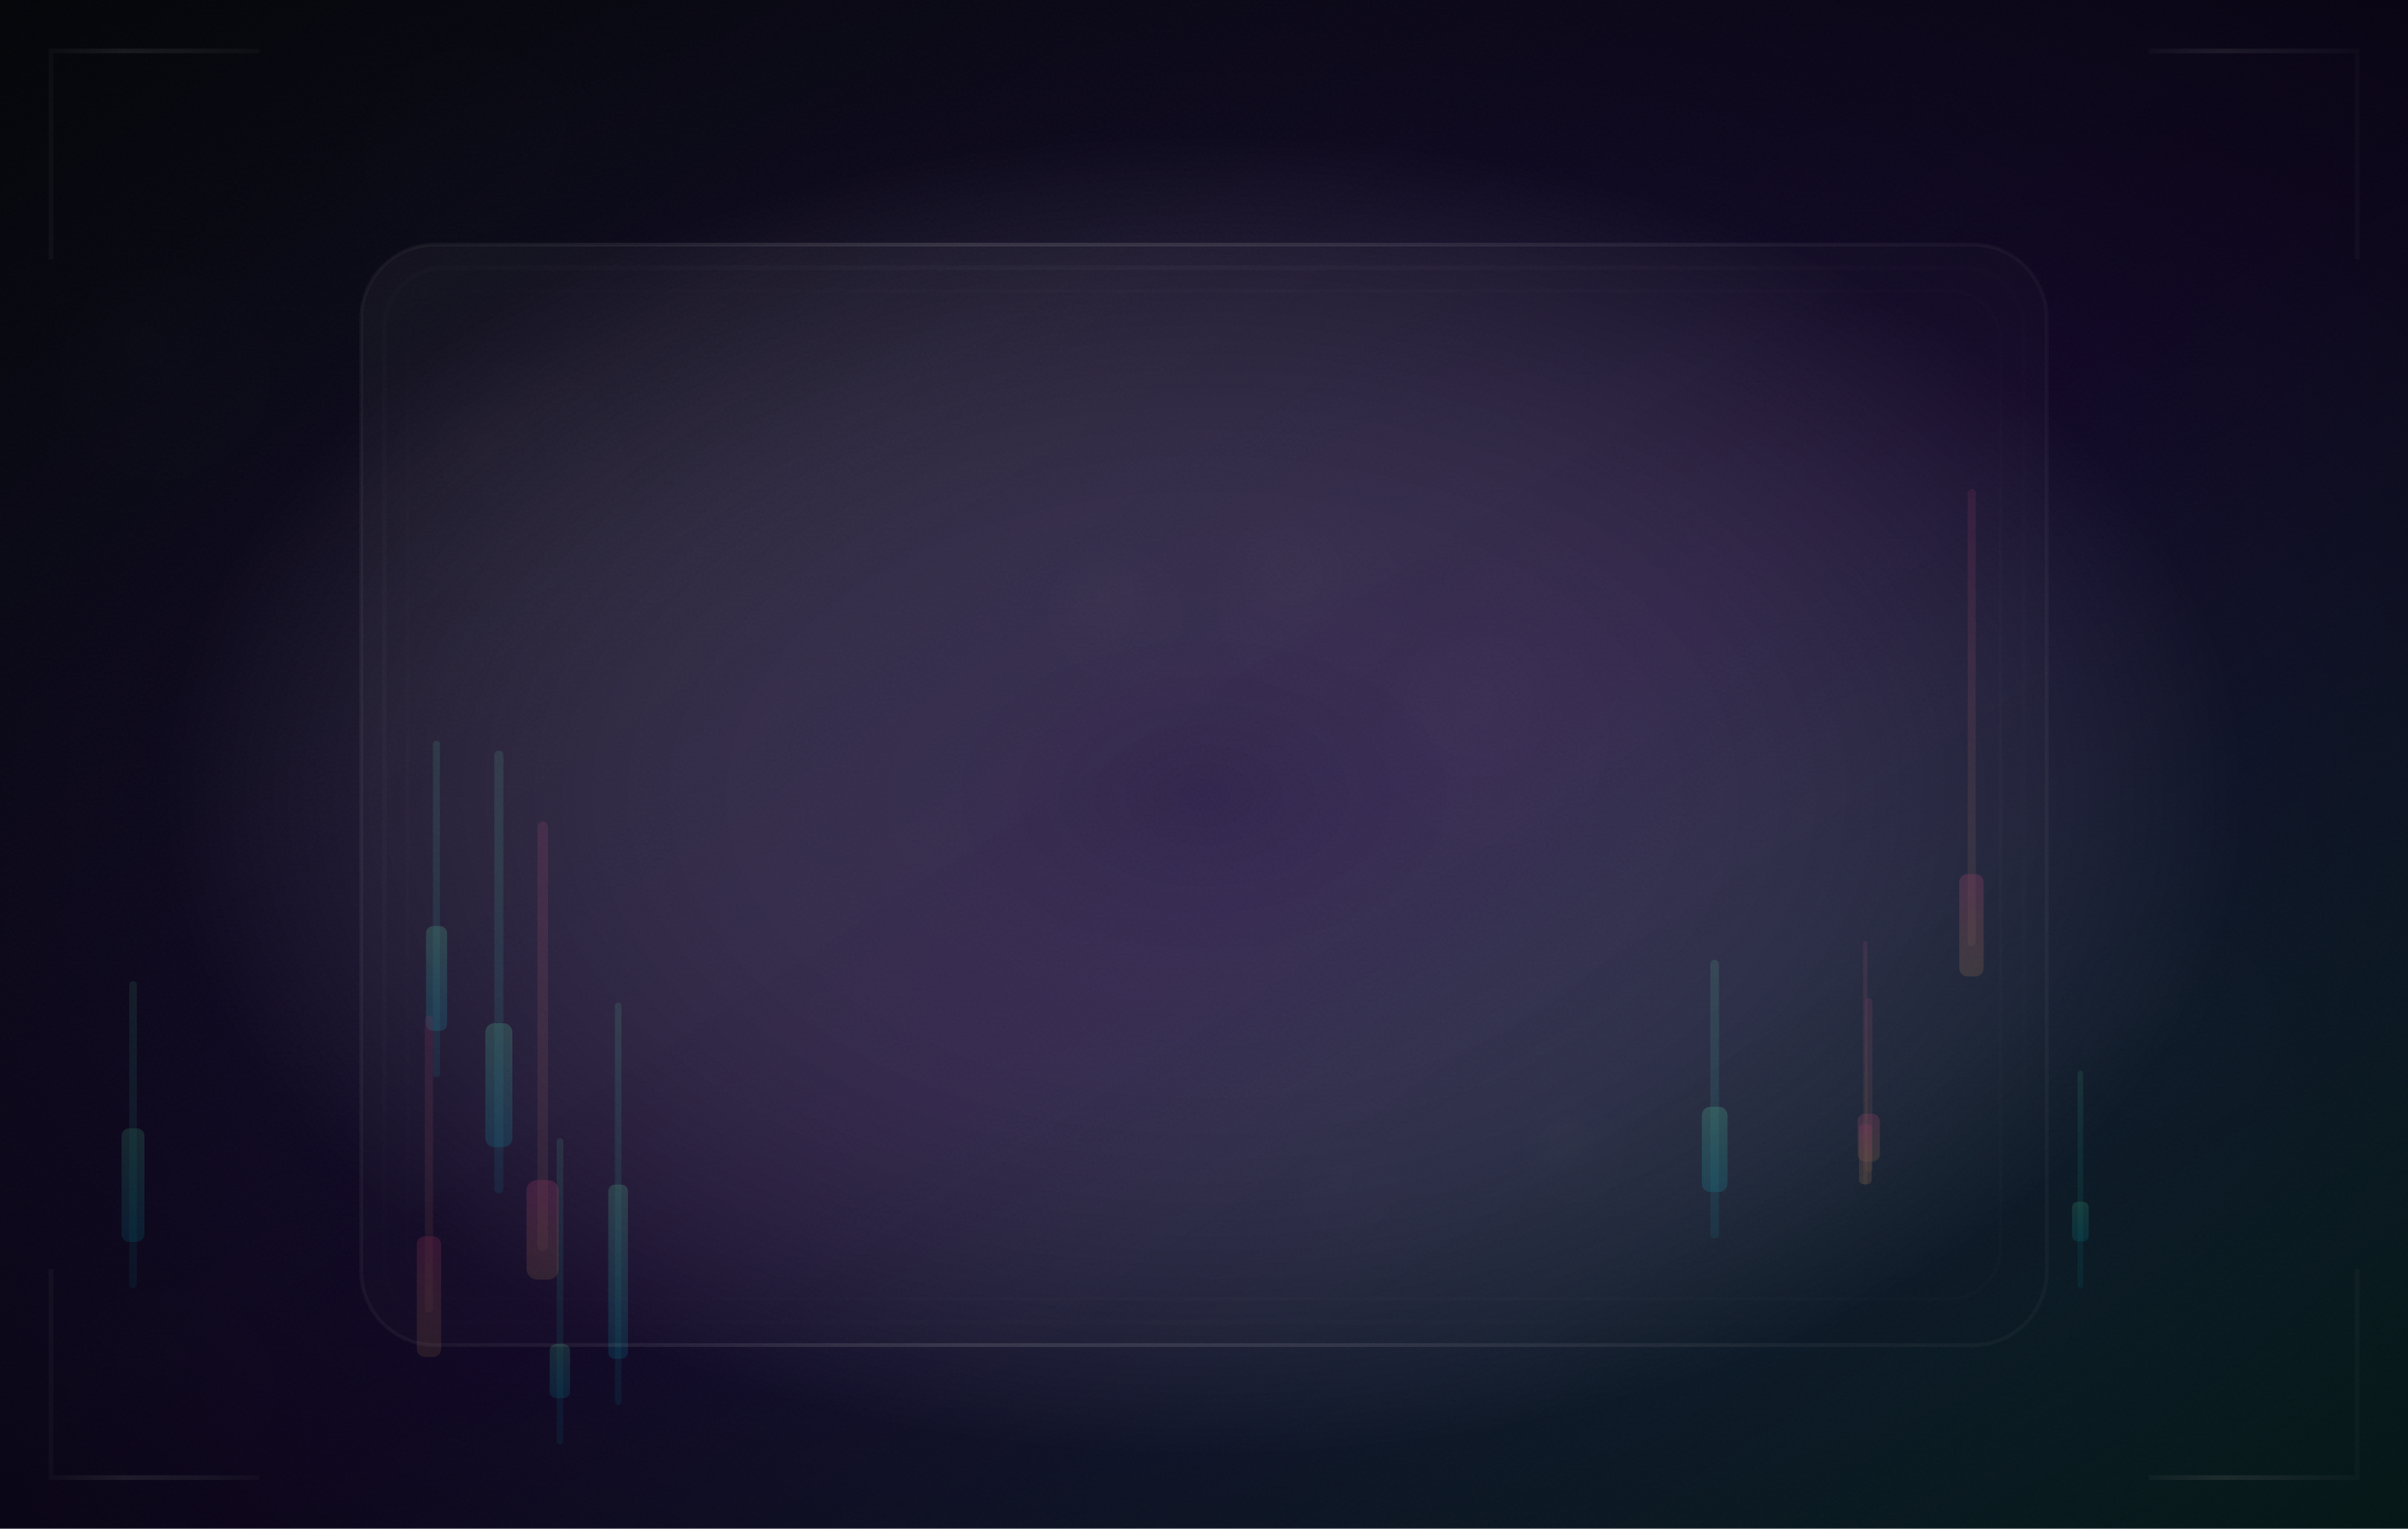
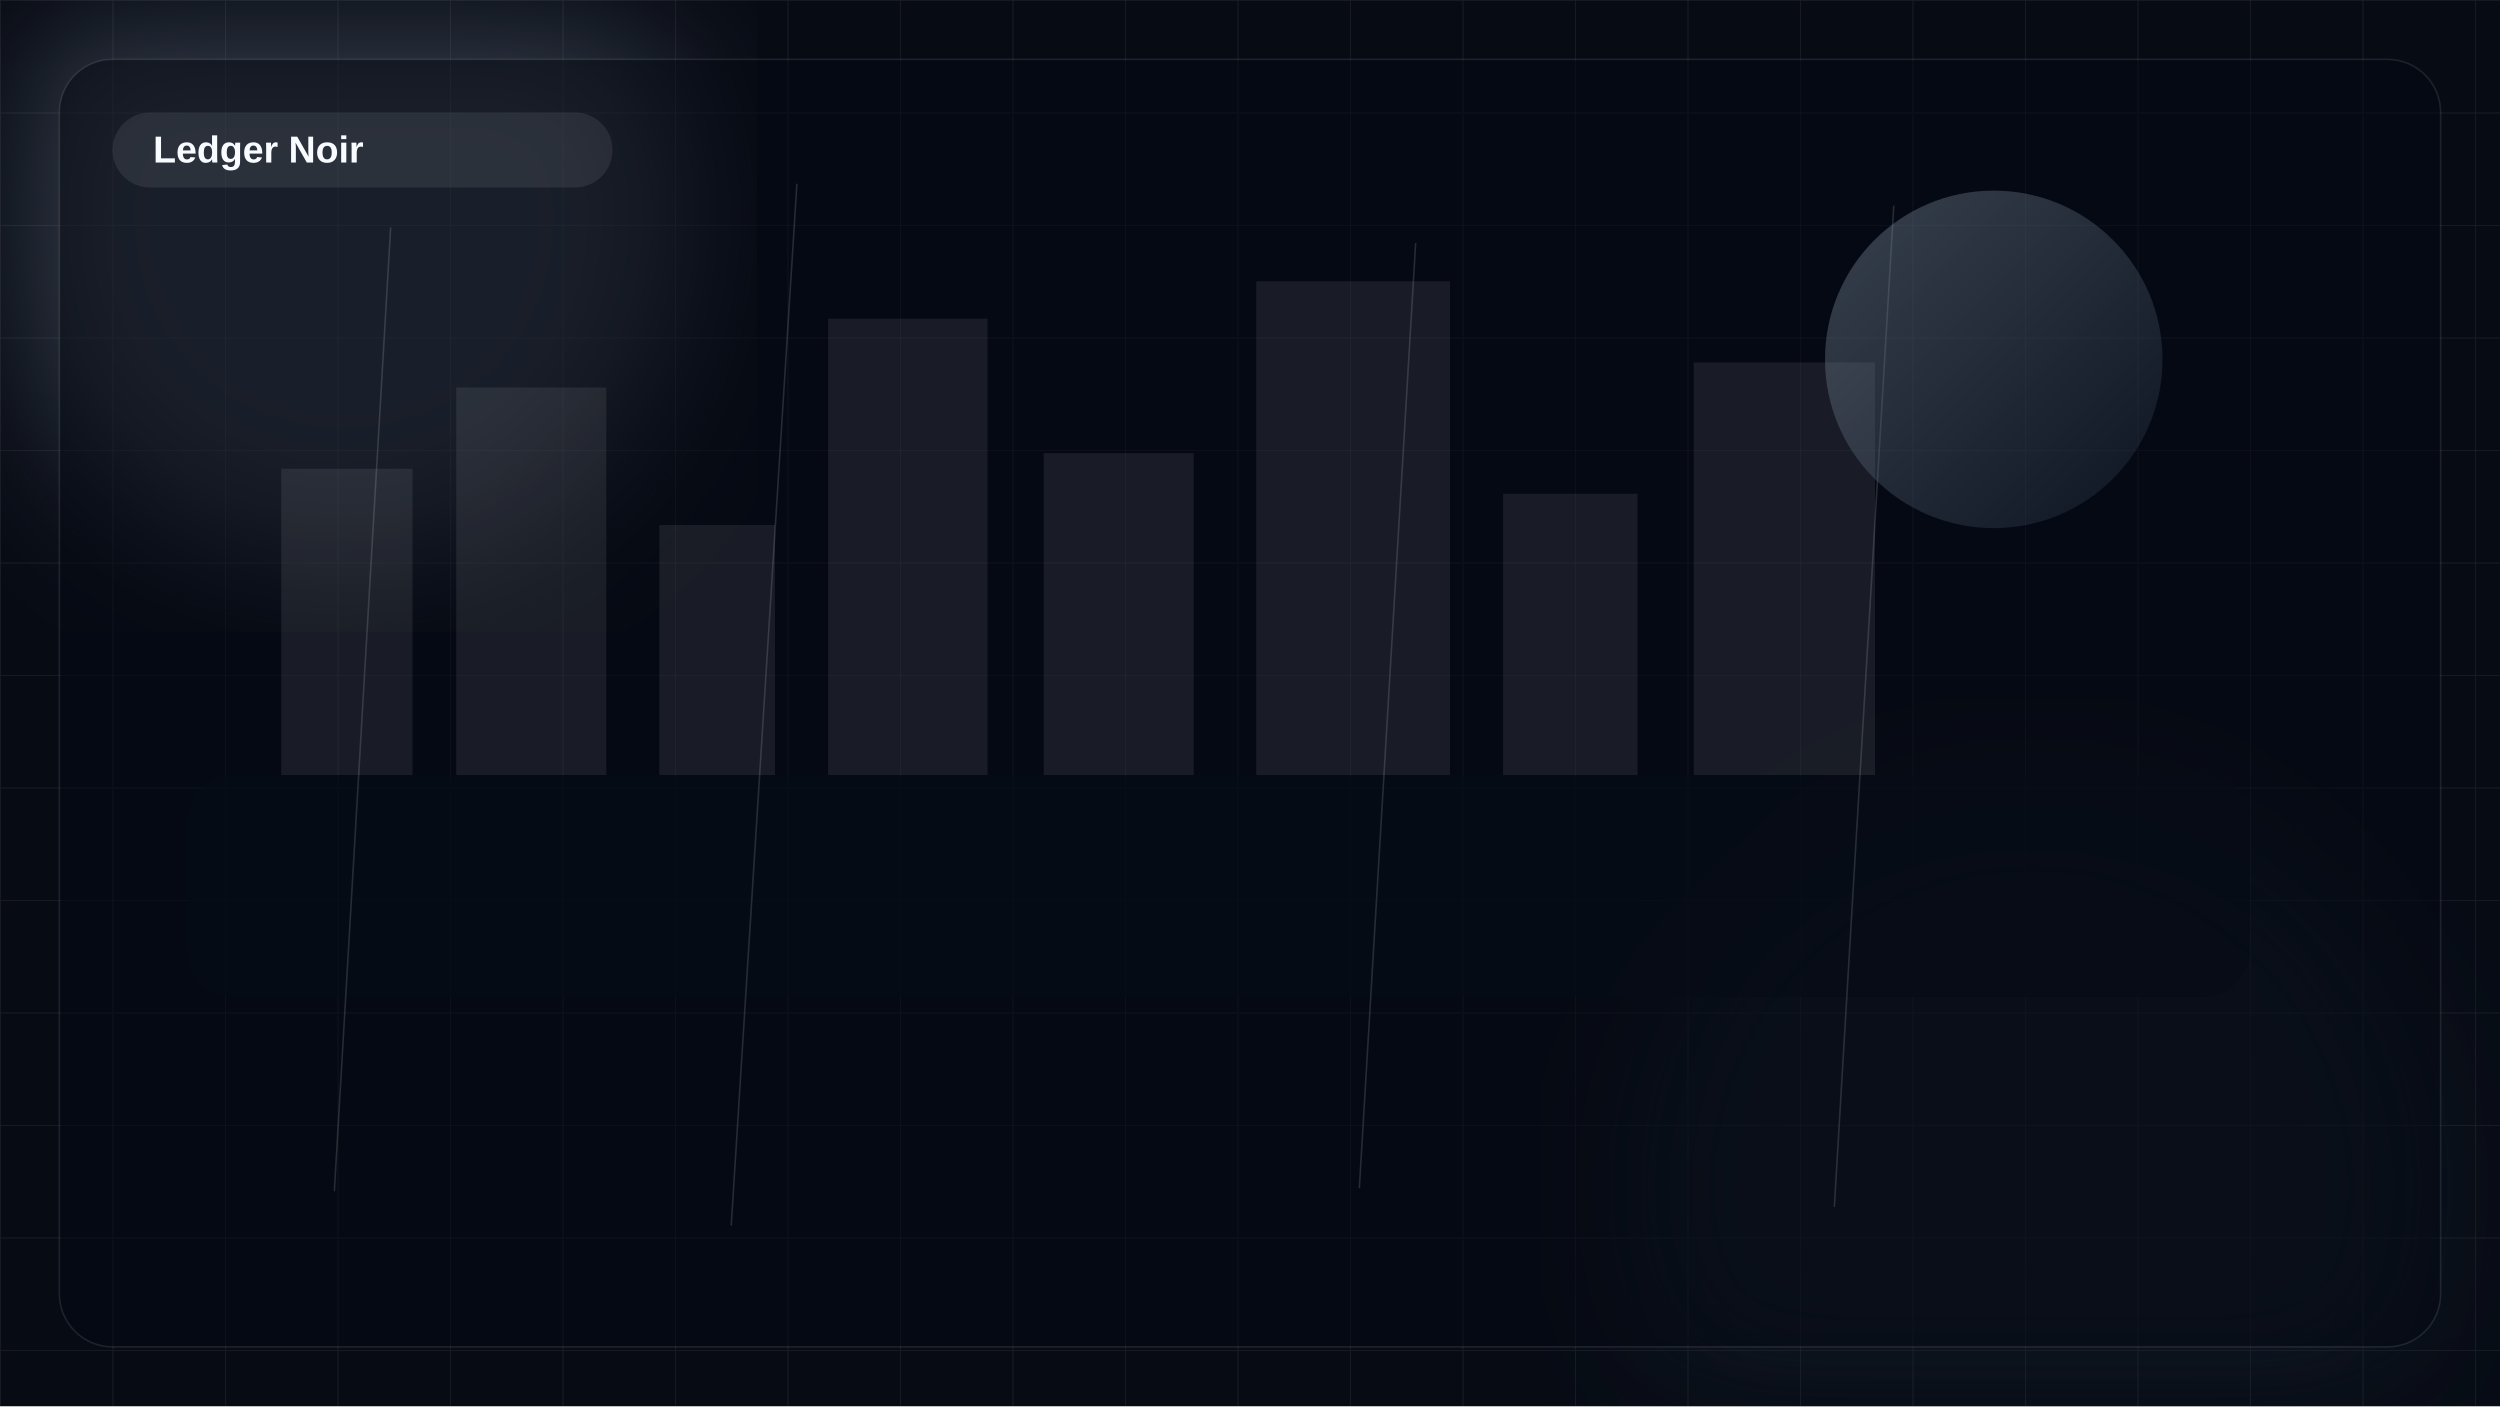
- <svg xmlns="http://www.w3.org/2000/svg" width="1040" height="660" viewBox="0 0 1040 660">
+ <svg xmlns="http://www.w3.org/2000/svg" viewBox="0 0 1600 900">
  <defs>
-     <linearGradient id="gBg" x1="0" y1="0" x2="1" y2="1">
-       <stop offset="0" stop-color="#0B0F1A" />
-       <stop offset="0.55" stop-color="#1A0B3A" />
-       <stop offset="1" stop-color="#0B3A3A" />
+     <linearGradient id="bg" x1="0" y1="0" x2="1" y2="1">
+       <stop offset="0%" stop-color="#94a3b8" />
+       <stop offset="100%" stop-color="#1e293b" />
    </linearGradient>
-     <radialGradient id="gVignette" cx="50%" cy="52%" r="78%">
-       <stop offset="0" stop-color="#FFFFFF" stop-opacity="0.08" />
-       <stop offset="0.55" stop-color="#000000" stop-opacity="0.34" />
-       <stop offset="1" stop-color="#000000" stop-opacity="0.72" />
-     </radialGradient>
-     <linearGradient id="gGrid" x1="0" y1="0" x2="0" y2="1">
-       <stop offset="0" stop-color="#FFFFFF" stop-opacity="0.16" />
-       <stop offset="1" stop-color="#FFFFFF" stop-opacity="0.02" />
-     </linearGradient>
-     <linearGradient id="gFrame" x1="0" y1="0" x2="1" y2="0">
-       <stop offset="0" stop-color="#FFFFFF" stop-opacity="0.12" />
-       <stop offset="0.35" stop-color="#FFFFFF" stop-opacity="0.34" />
-       <stop offset="1" stop-color="#FFFFFF" stop-opacity="0.10" />
-     </linearGradient>
-     <radialGradient id="gGlow" cx="40%" cy="35%" r="85%">
-       <stop offset="0" stop-color="#FFFFFF" stop-opacity="0.28" />
-       <stop offset="0.45" stop-color="#FFFFFF" stop-opacity="0.08" />
-       <stop offset="1" stop-color="#FFFFFF" stop-opacity="0" />
-     </radialGradient>
-     <radialGradient id="gGlow2" cx="65%" cy="55%" r="95%">
-       <stop offset="0" stop-color="#FFFFFF" stop-opacity="0.18" />
-       <stop offset="0.6" stop-color="#FFFFFF" stop-opacity="0.06" />
-       <stop offset="1" stop-color="#FFFFFF" stop-opacity="0" />
-     </radialGradient>
-     <linearGradient id="gGlass" x1="0" y1="0" x2="1" y2="1">
-       <stop offset="0" stop-color="#FFFFFF" stop-opacity="0.12" />
-       <stop offset="0.35" stop-color="#FFFFFF" stop-opacity="0.06" />
-       <stop offset="1" stop-color="#000000" stop-opacity="0.08" />
-     </linearGradient>
-     <linearGradient id="gUp" x1="0" y1="0" x2="0" y2="1">
-       <stop offset="0" stop-color="#5BFFB8" stop-opacity="0.95" />
-       <stop offset="1" stop-color="#00E5FF" stop-opacity="0.75" />
-     </linearGradient>
-     <linearGradient id="gDn" x1="0" y1="0" x2="0" y2="1">
-       <stop offset="0" stop-color="#FF4B91" stop-opacity="0.95" />
-       <stop offset="1" stop-color="#FFB86C" stop-opacity="0.75" />
-     </linearGradient>
-     <filter id="fNoise" x="-20%" y="-20%" width="140%" height="140%">
-       <feTurbulence type="fractalNoise" baseFrequency="0.8" numOctaves="2" seed="12" />
-       <feColorMatrix type="matrix" values="         1 0 0 0 0         0 1 0 0 0         0 0 1 0 0         0 0 0 0.18 0" />
+     <filter id="blur">
+       <feGaussianBlur stdDeviation="48" />
    </filter>
-     <filter id="fSoft" x="-20%" y="-20%" width="140%" height="140%">
-       <feGaussianBlur stdDeviation="4" />
-     </filter>
+     <pattern id="grid" width="72" height="72" patternUnits="userSpaceOnUse">
+       <path d="M72 0H0V72" fill="none" stroke="rgba(255,255,255,.08)" stroke-width="1" />
+     </pattern>
  </defs>
-   <rect width="1040" height="660" fill="url(#gBg)" />
-   <rect width="1040" height="660" filter="url(#fNoise)" opacity="0.22" />
-   <g opacity="1">
-     <path d="M0 0 V660" stroke="url(#gGrid)" stroke-width="1" opacity="0.10" />
-     <path d="M56 0 V660" stroke="url(#gGrid)" stroke-width="1" opacity="0.10" />
-     <path d="M112 0 V660" stroke="url(#gGrid)" stroke-width="1" opacity="0.10" />
-     <path d="M168 0 V660" stroke="url(#gGrid)" stroke-width="1" opacity="0.10" />
-     <path d="M224 0 V660" stroke="url(#gGrid)" stroke-width="1" opacity="0.10" />
-     <path d="M280 0 V660" stroke="url(#gGrid)" stroke-width="1" opacity="0.10" />
-     <path d="M336 0 V660" stroke="url(#gGrid)" stroke-width="1" opacity="0.10" />
-     <path d="M392 0 V660" stroke="url(#gGrid)" stroke-width="1" opacity="0.10" />
-     <path d="M448 0 V660" stroke="url(#gGrid)" stroke-width="1" opacity="0.10" />
-     <path d="M504 0 V660" stroke="url(#gGrid)" stroke-width="1" opacity="0.10" />
-     <path d="M560 0 V660" stroke="url(#gGrid)" stroke-width="1" opacity="0.10" />
-     <path d="M616 0 V660" stroke="url(#gGrid)" stroke-width="1" opacity="0.10" />
-     <path d="M672 0 V660" stroke="url(#gGrid)" stroke-width="1" opacity="0.10" />
-     <path d="M728 0 V660" stroke="url(#gGrid)" stroke-width="1" opacity="0.10" />
-     <path d="M784 0 V660" stroke="url(#gGrid)" stroke-width="1" opacity="0.10" />
-     <path d="M840 0 V660" stroke="url(#gGrid)" stroke-width="1" opacity="0.10" />
-     <path d="M896 0 V660" stroke="url(#gGrid)" stroke-width="1" opacity="0.10" />
-     <path d="M952 0 V660" stroke="url(#gGrid)" stroke-width="1" opacity="0.10" />
-     <path d="M1008 0 V660" stroke="url(#gGrid)" stroke-width="1" opacity="0.10" />
-     <path d="M0 0 H1040" stroke="url(#gGrid)" stroke-width="1" opacity="0.10" />
-     <path d="M0 56 H1040" stroke="url(#gGrid)" stroke-width="1" opacity="0.10" />
-     <path d="M0 112 H1040" stroke="url(#gGrid)" stroke-width="1" opacity="0.10" />
-     <path d="M0 168 H1040" stroke="url(#gGrid)" stroke-width="1" opacity="0.10" />
-     <path d="M0 224 H1040" stroke="url(#gGrid)" stroke-width="1" opacity="0.10" />
-     <path d="M0 280 H1040" stroke="url(#gGrid)" stroke-width="1" opacity="0.10" />
-     <path d="M0 336 H1040" stroke="url(#gGrid)" stroke-width="1" opacity="0.10" />
-     <path d="M0 392 H1040" stroke="url(#gGrid)" stroke-width="1" opacity="0.10" />
-     <path d="M0 448 H1040" stroke="url(#gGrid)" stroke-width="1" opacity="0.10" />
-     <path d="M0 504 H1040" stroke="url(#gGrid)" stroke-width="1" opacity="0.10" />
-     <path d="M0 560 H1040" stroke="url(#gGrid)" stroke-width="1" opacity="0.10" />
-     <path d="M0 616 H1040" stroke="url(#gGrid)" stroke-width="1" opacity="0.10" />
+   <rect width="100%" height="100%" fill="#070b14" />
+   <rect width="100%" height="100%" fill="url(#grid)" />
+   <circle cx="220" cy="140" r="220" fill="#94a3b8" opacity=".30" filter="url(#blur)" />
+   <circle cx="1300" cy="760" r="260" fill="#1e293b" opacity=".34" filter="url(#blur)" />
+   <rect x="38" y="38" width="1524" height="824" rx="34" fill="rgba(5,9,18,.52)" stroke="rgba(255,255,255,.10)" />
+   <rect x="72" y="72" width="320" height="48" rx="24" fill="rgba(255,255,255,.08)" />
+   <text x="98" y="104" fill="#f8fbff" font-size="24" font-family="Segoe UI,Arial,sans-serif" font-weight="700">Ledger Noir</text>
+   <g>
+     <rect x="120" y="496" width="1320" height="142" rx="30" fill="rgba(6,12,22,.72)" />
+     <g fill="rgba(255,255,255,.08)">
+       <rect x="180" y="300" width="84" height="196" />
+       <rect x="292" y="248" width="96" height="248" />
+       <rect x="422" y="336" width="74" height="160" />
+       <rect x="530" y="204" width="102" height="292" />
+       <rect x="668" y="290" width="96" height="206" />
+       <rect x="804" y="180" width="124" height="316" />
+       <rect x="962" y="316" width="86" height="180" />
+       <rect x="1084" y="232" width="116" height="264" />
+     </g>
+     <g stroke="rgba(255,255,255,.14)" stroke-linecap="round">
+       <path d="M250 146L214 762" />
+       <path d="M510 118L468 784" />
+       <path d="M906 156L870 760" />
+       <path d="M1212 132L1174 772" />
+     </g>
+     <circle cx="1276" cy="230" r="108" fill="url(#bg)" opacity=".36" />
  </g>
-   <g filter="url(#fSoft)" opacity="0.65">
-     <circle cx="74.1" cy="601.3" r="44.2" fill="url(#gGlow)" opacity="0.053" />
-     <circle cx="71.4" cy="162.5" r="44.7" fill="url(#gGlow)" opacity="0.061" />
-     <circle cx="583.7" cy="513.3" r="21.5" fill="url(#gGlow)" opacity="0.044" />
-     <circle cx="219.8" cy="209.6" r="52.2" fill="url(#gGlow)" opacity="0.056" />
-     <circle cx="482.6" cy="266.2" r="27.4" fill="url(#gGlow)" opacity="0.086" />
-     <circle cx="680.5" cy="498.7" r="20.4" fill="url(#gGlow)" opacity="0.077" />
-     <circle cx="204.5" cy="68.3" r="46.8" fill="url(#gGlow)" opacity="0.037" />
-     <circle cx="566.0" cy="260.0" r="39.2" fill="url(#gGlow)" opacity="0.072" />
-     <circle cx="941.8" cy="445.6" r="42.5" fill="url(#gGlow)" opacity="0.062" />
-     <circle cx="646.9" cy="317.3" r="47.3" fill="url(#gGlow)" opacity="0.095" />
-   </g>
-   <g opacity="0.55">
-     <rect x="240.4" y="491.4" width="2.9" height="132.4" rx="1.5" fill="url(#gUp)" opacity="0.25" />
-     <rect x="237.4" y="580.3" width="8.8" height="23.4" rx="2.9" fill="url(#gUp)" opacity="0.42" />
-     <rect x="897.3" y="462.2" width="2.4" height="93.9" rx="1.2" fill="url(#gUp)" opacity="0.25" />
-     <rect x="894.9" y="518.9" width="7.2" height="17.1" rx="2.4" fill="url(#gUp)" opacity="0.42" />
-     <rect x="187.0" y="319.8" width="3.0" height="145.2" rx="1.5" fill="url(#gUp)" opacity="0.25" />
-     <rect x="184.0" y="399.9" width="9.1" height="45.2" rx="3.0" fill="url(#gUp)" opacity="0.42" />
-     <rect x="232.1" y="354.7" width="4.6" height="185.5" rx="2.3" fill="url(#gDn)" opacity="0.25" />
-     <rect x="227.4" y="509.5" width="13.9" height="43.0" rx="4.6" fill="url(#gDn)" opacity="0.42" />
-     <rect x="849.8" y="211.2" width="3.5" height="197.3" rx="1.8" fill="url(#gDn)" opacity="0.25" />
-     <rect x="846.2" y="377.4" width="10.5" height="44.2" rx="3.5" fill="url(#gDn)" opacity="0.42" />
-     <rect x="55.8" y="423.6" width="3.3" height="132.6" rx="1.6" fill="url(#gUp)" opacity="0.25" />
-     <rect x="52.5" y="487.2" width="9.9" height="49.0" rx="3.3" fill="url(#gUp)" opacity="0.42" />
-     <rect x="738.7" y="414.4" width="3.7" height="120.3" rx="1.8" fill="url(#gUp)" opacity="0.25" />
-     <rect x="735.0" y="477.9" width="11.1" height="36.8" rx="3.7" fill="url(#gUp)" opacity="0.42" />
-     <rect x="805.5" y="431.0" width="3.2" height="75.1" rx="1.6" fill="url(#gDn)" opacity="0.25" />
-     <rect x="802.3" y="480.9" width="9.6" height="20.6" rx="3.2" fill="url(#gDn)" opacity="0.42" />
-     <rect x="213.5" y="324.1" width="3.9" height="191.2" rx="1.9" fill="url(#gUp)" opacity="0.25" />
-     <rect x="209.6" y="441.8" width="11.7" height="53.5" rx="3.9" fill="url(#gUp)" opacity="0.42" />
-     <rect x="265.6" y="432.8" width="2.8" height="173.9" rx="1.4" fill="url(#gUp)" opacity="0.25" />
-     <rect x="262.7" y="511.5" width="8.5" height="75.2" rx="2.8" fill="url(#gUp)" opacity="0.42" />
-     <rect x="183.5" y="438.5" width="3.5" height="128.3" rx="1.8" fill="url(#gDn)" opacity="0.25" />
-     <rect x="180.0" y="533.8" width="10.5" height="52.1" rx="3.5" fill="url(#gDn)" opacity="0.42" />
-     <rect x="804.7" y="406.3" width="1.8" height="105.5" rx="0.9" fill="url(#gDn)" opacity="0.25" />
-     <rect x="802.9" y="485.4" width="5.5" height="25.9" rx="1.8" fill="url(#gDn)" opacity="0.42" />
-   </g>
-   <g opacity="0.92">
-     <rect x="156.0" y="105.6" width="728.0" height="475.2" rx="32" fill="url(#gGlass)" stroke="url(#gFrame)" stroke-width="1.6" opacity="0.55" />
-     <rect x="166.0" y="115.6" width="708.0" height="455.2" rx="26" fill="none" stroke="url(#gGlow)" stroke-width="2.0" opacity="0.35" />
-     <rect x="176.0" y="125.6" width="688.0" height="435.2" rx="22" fill="none" stroke="url(#gGlow2)" stroke-width="1.4" opacity="0.22" />
-   </g>
-   <g opacity="0.85">
-     <path d="M 22 112 L 22 22 L 112 22" stroke="url(#gFrame)" stroke-width="2.0" fill="none" opacity="0.65" />
-     <path d="M 1018 112 L 1018 22 L 928 22" stroke="url(#gFrame)" stroke-width="2.0" fill="none" opacity="0.65" />
-     <path d="M 22 548 L 22 638 L 112 638" stroke="url(#gFrame)" stroke-width="2.0" fill="none" opacity="0.65" />
-     <path d="M 1018 548 L 1018 638 L 928 638" stroke="url(#gFrame)" stroke-width="2.0" fill="none" opacity="0.65" />
-   </g>
-   <rect width="1040" height="660" fill="url(#gVignette)" />
</svg>
